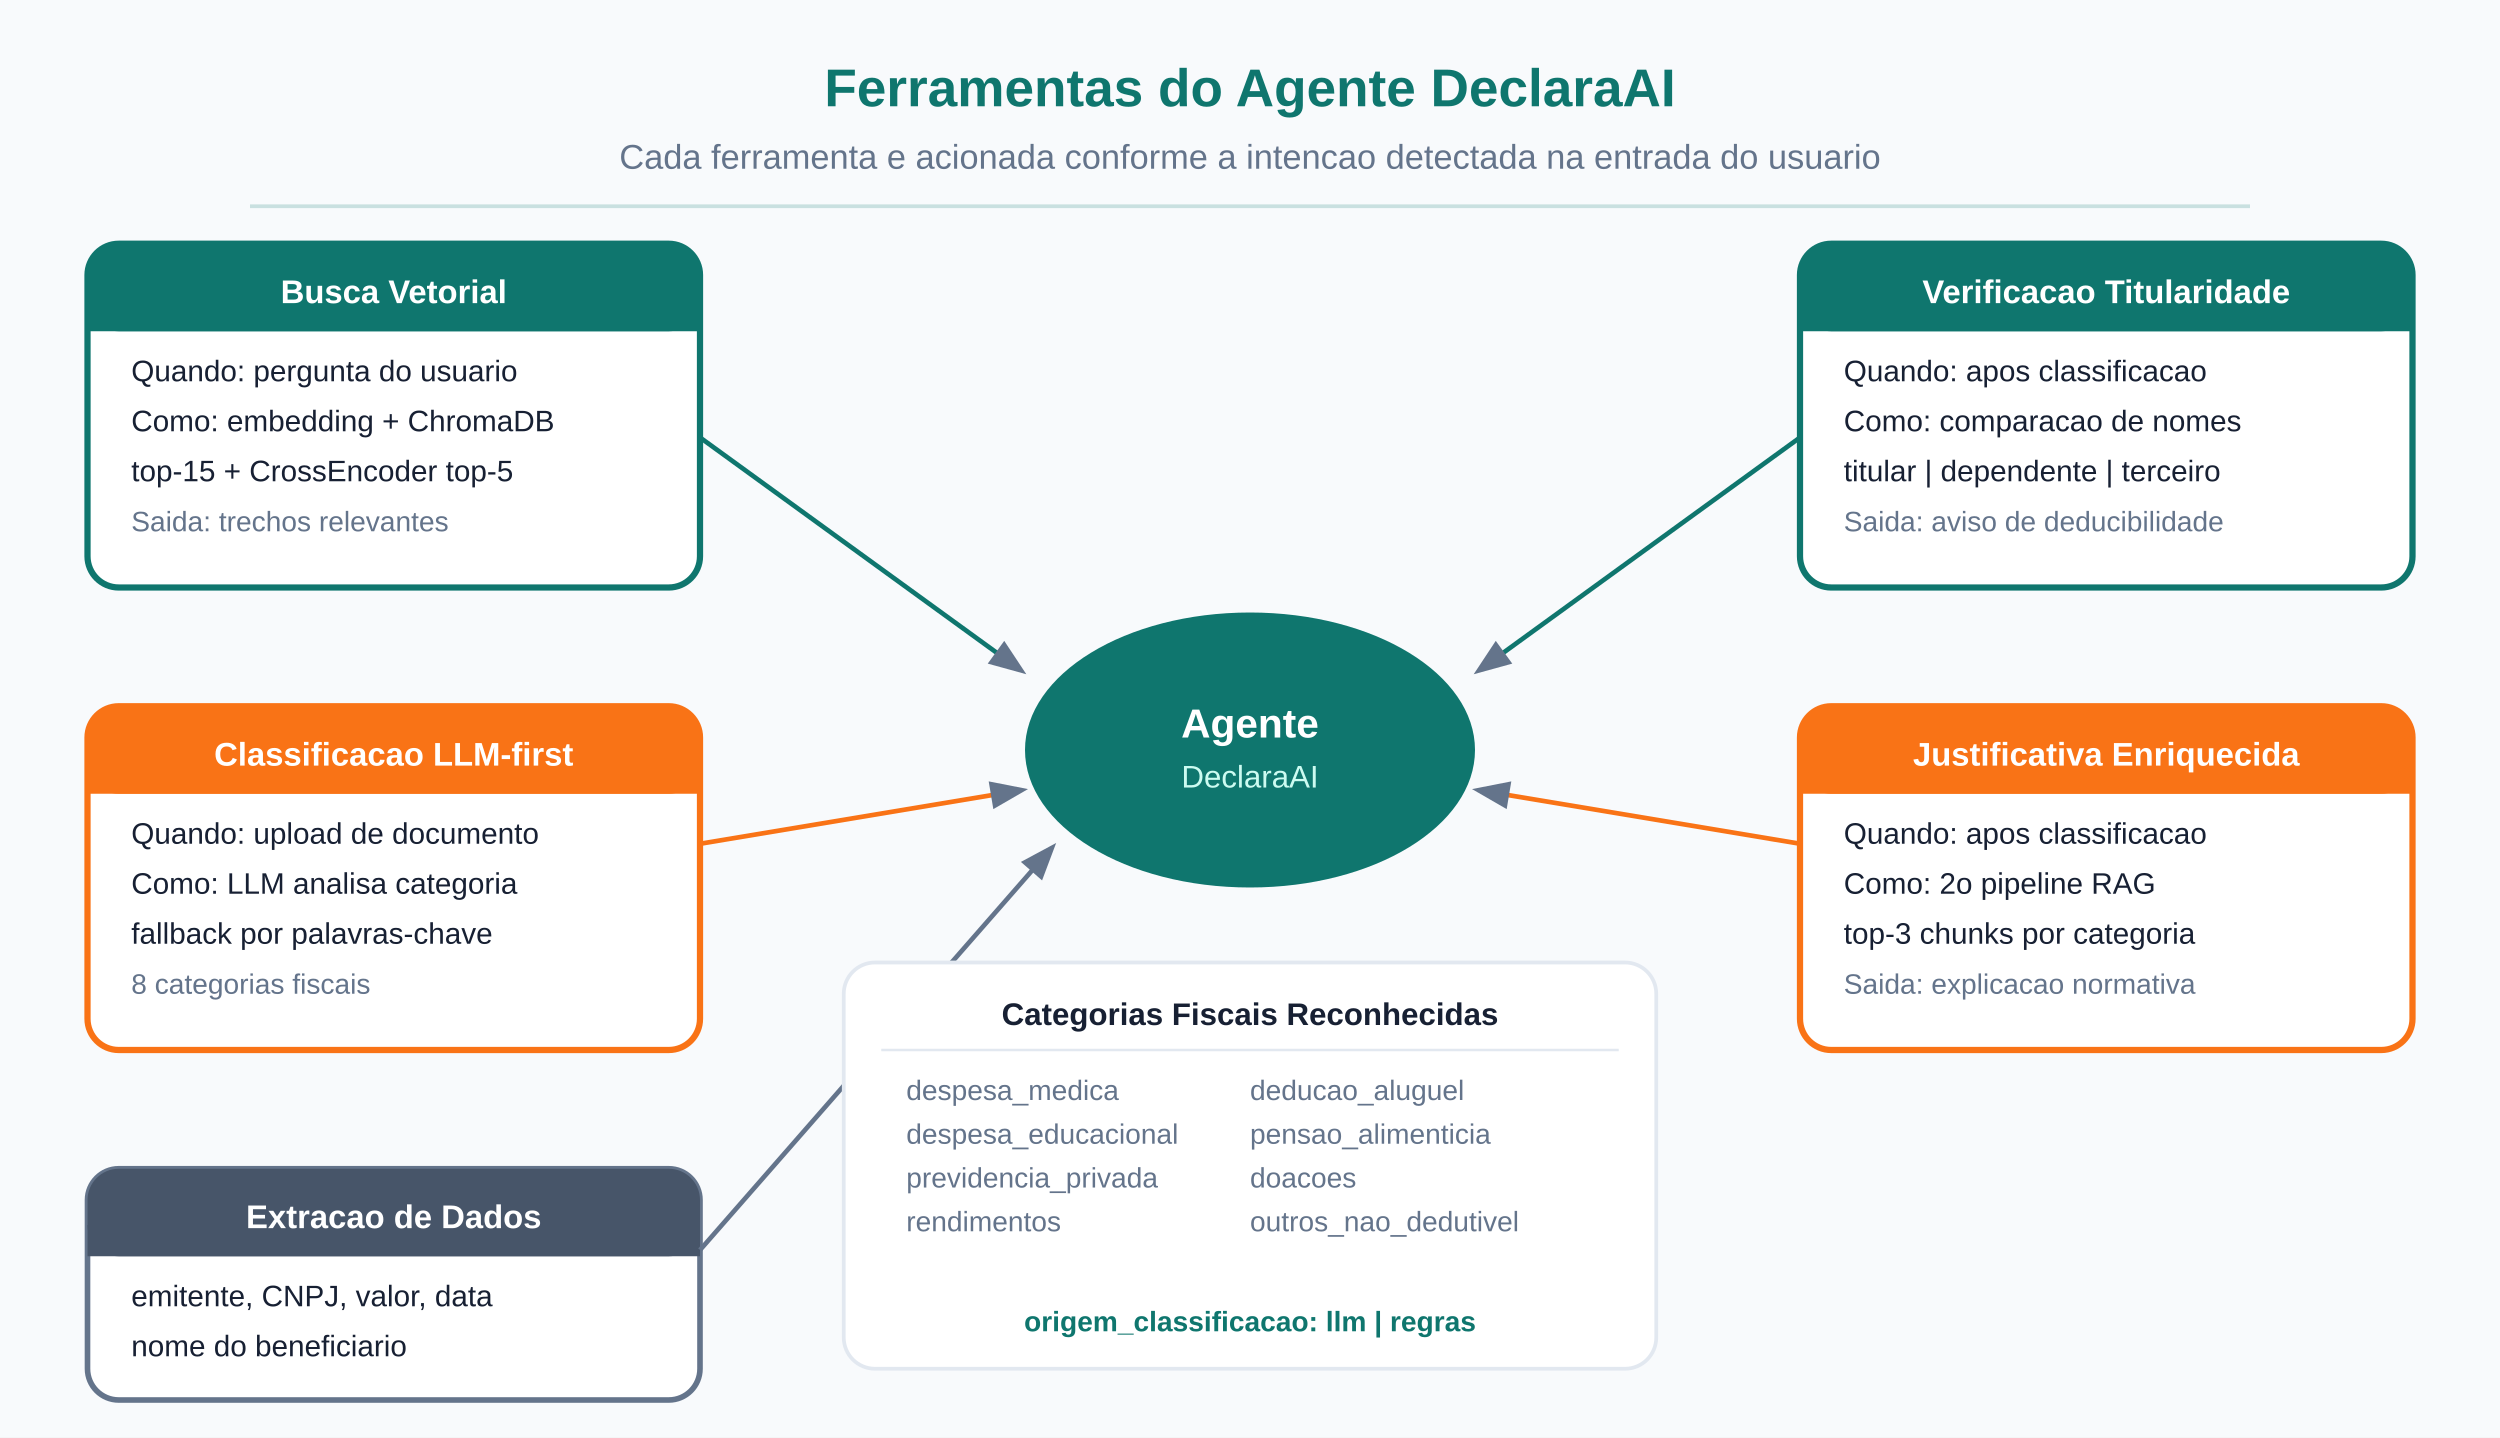
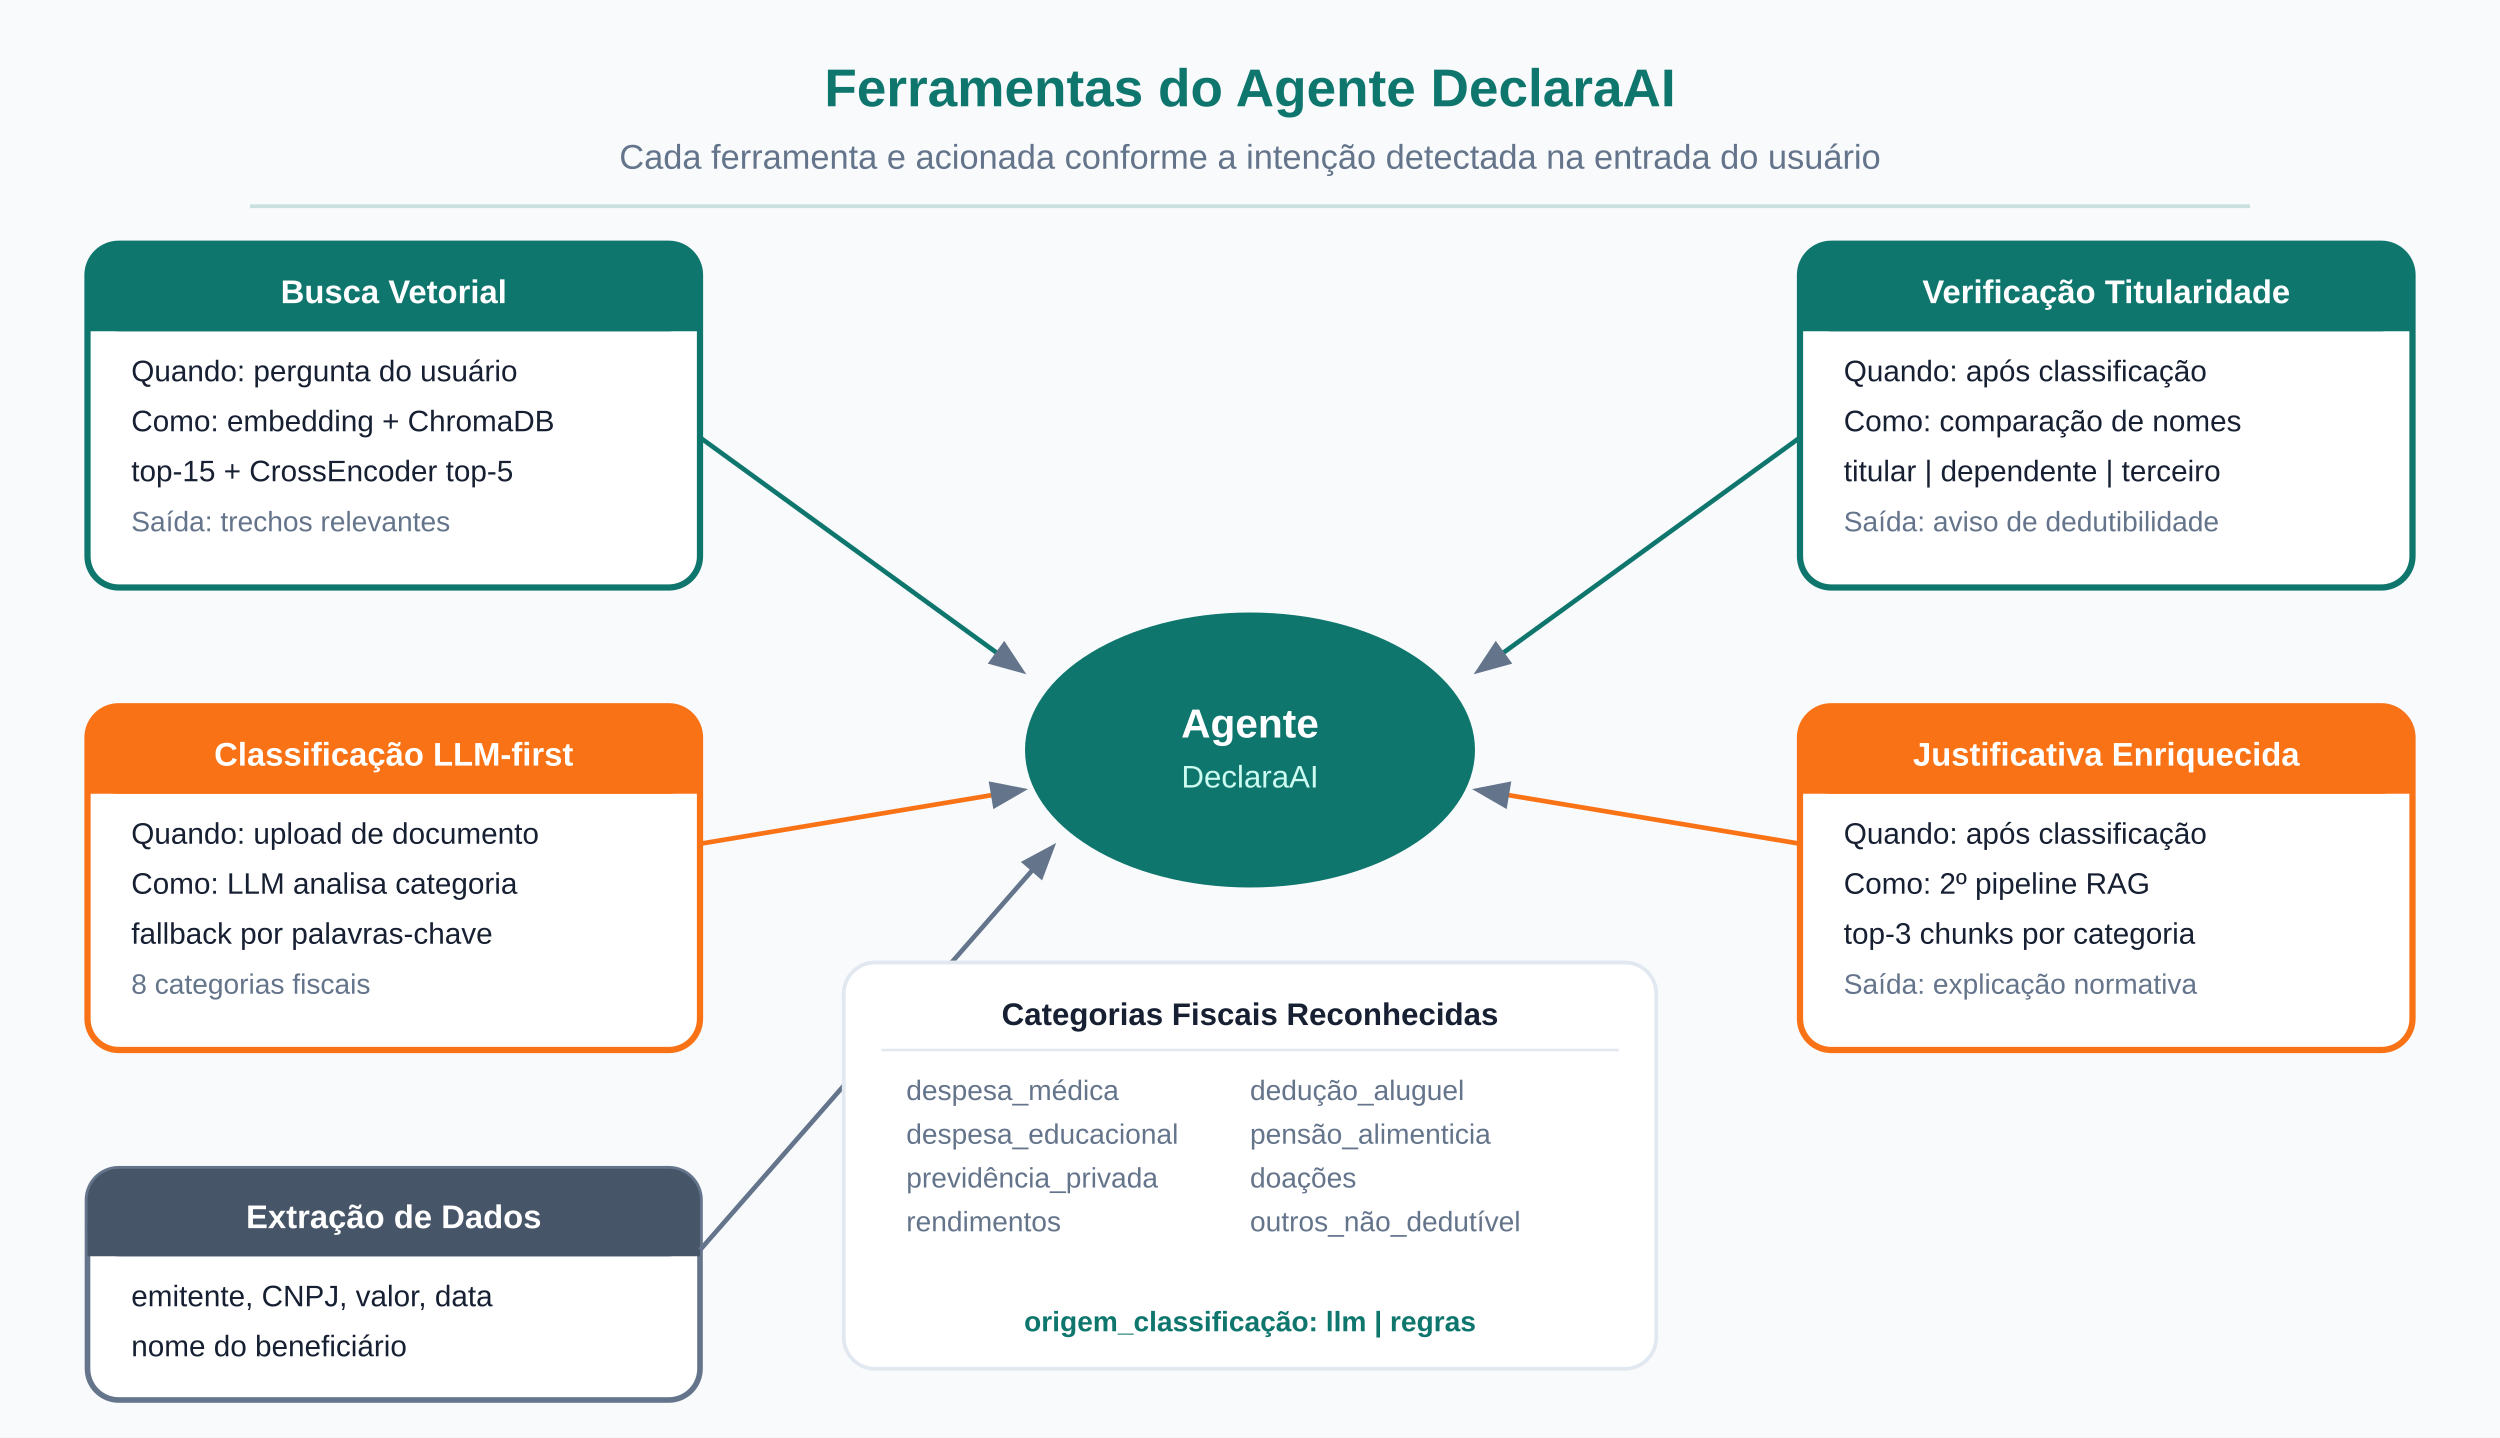
<svg xmlns="http://www.w3.org/2000/svg" viewBox="0 0 800 460" width="800" height="460" font-family="'Segoe UI', Arial, sans-serif">
  <defs>
    <marker id="arr" markerWidth="8" markerHeight="8" refX="6" refY="3" orient="auto">
      <path d="M0,0 L0,6 L8,3 z" fill="#64748B" />
    </marker>
  </defs>
  <rect width="800" height="460" fill="#F8FAFC" />
  <text x="400" y="34" font-size="17" font-weight="700" fill="#0F766E" text-anchor="middle">Ferramentas do Agente DeclaraAI</text>
-   <text x="400" y="54" font-size="11" fill="#64748B" text-anchor="middle">Cada ferramenta e acionada conforme a intencao detectada na entrada do usuario</text>
+   <text x="400" y="54" font-size="11" fill="#64748B" text-anchor="middle">Cada ferramenta e acionada conforme a intenção detectada na entrada do usuário</text>
  <line x1="80" y1="66" x2="720" y2="66" stroke="#0F766E" stroke-width="1.2" opacity="0.2" />
  <ellipse cx="400" cy="240" rx="72" ry="44" fill="#0F766E" />
  <text x="400" y="236" font-size="13" font-weight="800" fill="white" text-anchor="middle">Agente</text>
  <text x="400" y="252" font-size="10" fill="#CCFBF1" text-anchor="middle">DeclaraAI</text>
  <rect x="28" y="78" width="196" height="110" rx="10" fill="#FFFFFF" stroke="#0F766E" stroke-width="2" />
  <rect x="28" y="78" width="196" height="28" rx="10" fill="#0F766E" />
  <rect x="28" y="96" width="196" height="10" fill="#0F766E" />
  <text x="126" y="97" font-size="10.5" font-weight="700" fill="white" text-anchor="middle">Busca Vetorial</text>
-   <text x="42" y="122" font-size="9.5" fill="#172033">Quando: pergunta do usuario</text>
+   <text x="42" y="122" font-size="9.5" fill="#172033">Quando: pergunta do usuário</text>
  <text x="42" y="138" font-size="9.5" fill="#172033">Como: embedding + ChromaDB</text>
  <text x="42" y="154" font-size="9.5" fill="#172033">top-15 + CrossEncoder top-5</text>
-   <text x="42" y="170" font-size="9" fill="#64748B">Saida: trechos relevantes</text>
+   <text x="42" y="170" font-size="9" fill="#64748B">Saída: trechos relevantes</text>
  <line x1="224" y1="140" x2="326" y2="214" stroke="#0F766E" stroke-width="1.5" marker-end="url(#arr)" />
  <rect x="28" y="226" width="196" height="110" rx="10" fill="#FFFFFF" stroke="#F97316" stroke-width="2" />
  <rect x="28" y="226" width="196" height="28" rx="10" fill="#F97316" />
  <rect x="28" y="244" width="196" height="10" fill="#F97316" />
-   <text x="126" y="245" font-size="10.5" font-weight="700" fill="white" text-anchor="middle">Classificacao LLM-first</text>
+   <text x="126" y="245" font-size="10.5" font-weight="700" fill="white" text-anchor="middle">Classificação LLM-first</text>
  <text x="42" y="270" font-size="9.5" fill="#172033">Quando: upload de documento</text>
  <text x="42" y="286" font-size="9.5" fill="#172033">Como: LLM analisa categoria</text>
  <text x="42" y="302" font-size="9.5" fill="#172033">fallback por palavras-chave</text>
  <text x="42" y="318" font-size="9" fill="#64748B">8 categorias fiscais</text>
  <line x1="224" y1="270" x2="326" y2="253" stroke="#F97316" stroke-width="1.5" marker-end="url(#arr)" />
  <rect x="28" y="374" width="196" height="74" rx="10" fill="#FFFFFF" stroke="#64748B" stroke-width="1.8" />
  <rect x="28" y="374" width="196" height="28" rx="10" fill="#475569" />
  <rect x="28" y="392" width="196" height="10" fill="#475569" />
-   <text x="126" y="393" font-size="10.5" font-weight="700" fill="white" text-anchor="middle">Extracao de Dados</text>
+   <text x="126" y="393" font-size="10.5" font-weight="700" fill="white" text-anchor="middle">Extração de Dados</text>
  <text x="42" y="418" font-size="9.5" fill="#172033">emitente, CNPJ, valor, data</text>
-   <text x="42" y="434" font-size="9.5" fill="#172033">nome do beneficiario</text>
+   <text x="42" y="434" font-size="9.5" fill="#172033">nome do beneficiário</text>
  <line x1="224" y1="400" x2="336" y2="272" stroke="#64748B" stroke-width="1.5" marker-end="url(#arr)" />
  <rect x="576" y="78" width="196" height="110" rx="10" fill="#FFFFFF" stroke="#0F766E" stroke-width="2" />
  <rect x="576" y="78" width="196" height="28" rx="10" fill="#0F766E" />
  <rect x="576" y="96" width="196" height="10" fill="#0F766E" />
-   <text x="674" y="97" font-size="10.5" font-weight="700" fill="white" text-anchor="middle">Verificacao Titularidade</text>
-   <text x="590" y="122" font-size="9.5" fill="#172033">Quando: apos classificacao</text>
-   <text x="590" y="138" font-size="9.5" fill="#172033">Como: comparacao de nomes</text>
+   <text x="674" y="97" font-size="10.5" font-weight="700" fill="white" text-anchor="middle">Verificação Titularidade</text>
+   <text x="590" y="122" font-size="9.5" fill="#172033">Quando: após classificação</text>
+   <text x="590" y="138" font-size="9.5" fill="#172033">Como: comparação de nomes</text>
  <text x="590" y="154" font-size="9.5" fill="#172033">titular | dependente | terceiro</text>
-   <text x="590" y="170" font-size="9" fill="#64748B">Saida: aviso de deducibilidade</text>
+   <text x="590" y="170" font-size="9" fill="#64748B">Saída: aviso de dedutibilidade</text>
  <line x1="576" y1="140" x2="474" y2="214" stroke="#0F766E" stroke-width="1.5" marker-end="url(#arr)" />
  <rect x="576" y="226" width="196" height="110" rx="10" fill="#FFFFFF" stroke="#F97316" stroke-width="2" />
  <rect x="576" y="226" width="196" height="28" rx="10" fill="#F97316" />
  <rect x="576" y="244" width="196" height="10" fill="#F97316" />
  <text x="674" y="245" font-size="10.5" font-weight="700" fill="white" text-anchor="middle">Justificativa Enriquecida</text>
-   <text x="590" y="270" font-size="9.5" fill="#172033">Quando: apos classificacao</text>
-   <text x="590" y="286" font-size="9.5" fill="#172033">Como: 2o pipeline RAG</text>
+   <text x="590" y="270" font-size="9.5" fill="#172033">Quando: após classificação</text>
+   <text x="590" y="286" font-size="9.5" fill="#172033">Como: 2º pipeline RAG</text>
  <text x="590" y="302" font-size="9.5" fill="#172033">top-3 chunks por categoria</text>
-   <text x="590" y="318" font-size="9" fill="#64748B">Saida: explicacao normativa</text>
+   <text x="590" y="318" font-size="9" fill="#64748B">Saída: explicação normativa</text>
  <line x1="576" y1="270" x2="474" y2="253" stroke="#F97316" stroke-width="1.5" marker-end="url(#arr)" />
  <rect x="270" y="308" width="260" height="130" rx="10" fill="#FFFFFF" stroke="#E2E8F0" stroke-width="1.2" />
  <text x="400" y="328" font-size="10" font-weight="700" fill="#172033" text-anchor="middle">Categorias Fiscais Reconhecidas</text>
  <line x1="282" y1="336" x2="518" y2="336" stroke="#E2E8F0" stroke-width="0.8" />
-   <text x="290" y="352" font-size="9" fill="#64748B">despesa_medica</text>
+   <text x="290" y="352" font-size="9" fill="#64748B">despesa_médica</text>
  <text x="290" y="366" font-size="9" fill="#64748B">despesa_educacional</text>
-   <text x="290" y="380" font-size="9" fill="#64748B">previdencia_privada</text>
+   <text x="290" y="380" font-size="9" fill="#64748B">previdência_privada</text>
  <text x="290" y="394" font-size="9" fill="#64748B">rendimentos</text>
-   <text x="400" y="352" font-size="9" fill="#64748B">deducao_aluguel</text>
-   <text x="400" y="366" font-size="9" fill="#64748B">pensao_alimenticia</text>
-   <text x="400" y="380" font-size="9" fill="#64748B">doacoes</text>
-   <text x="400" y="394" font-size="9" fill="#64748B">outros_nao_dedutivel</text>
-   <text x="400" y="426" font-size="9" fill="#0F766E" text-anchor="middle" font-weight="600">origem_classificacao: llm | regras</text>
+   <text x="400" y="352" font-size="9" fill="#64748B">dedução_aluguel</text>
+   <text x="400" y="366" font-size="9" fill="#64748B">pensão_alimenticia</text>
+   <text x="400" y="380" font-size="9" fill="#64748B">doações</text>
+   <text x="400" y="394" font-size="9" fill="#64748B">outros_não_dedutível</text>
+   <text x="400" y="426" font-size="9" fill="#0F766E" text-anchor="middle" font-weight="600">origem_classificação: llm | regras</text>
</svg>
